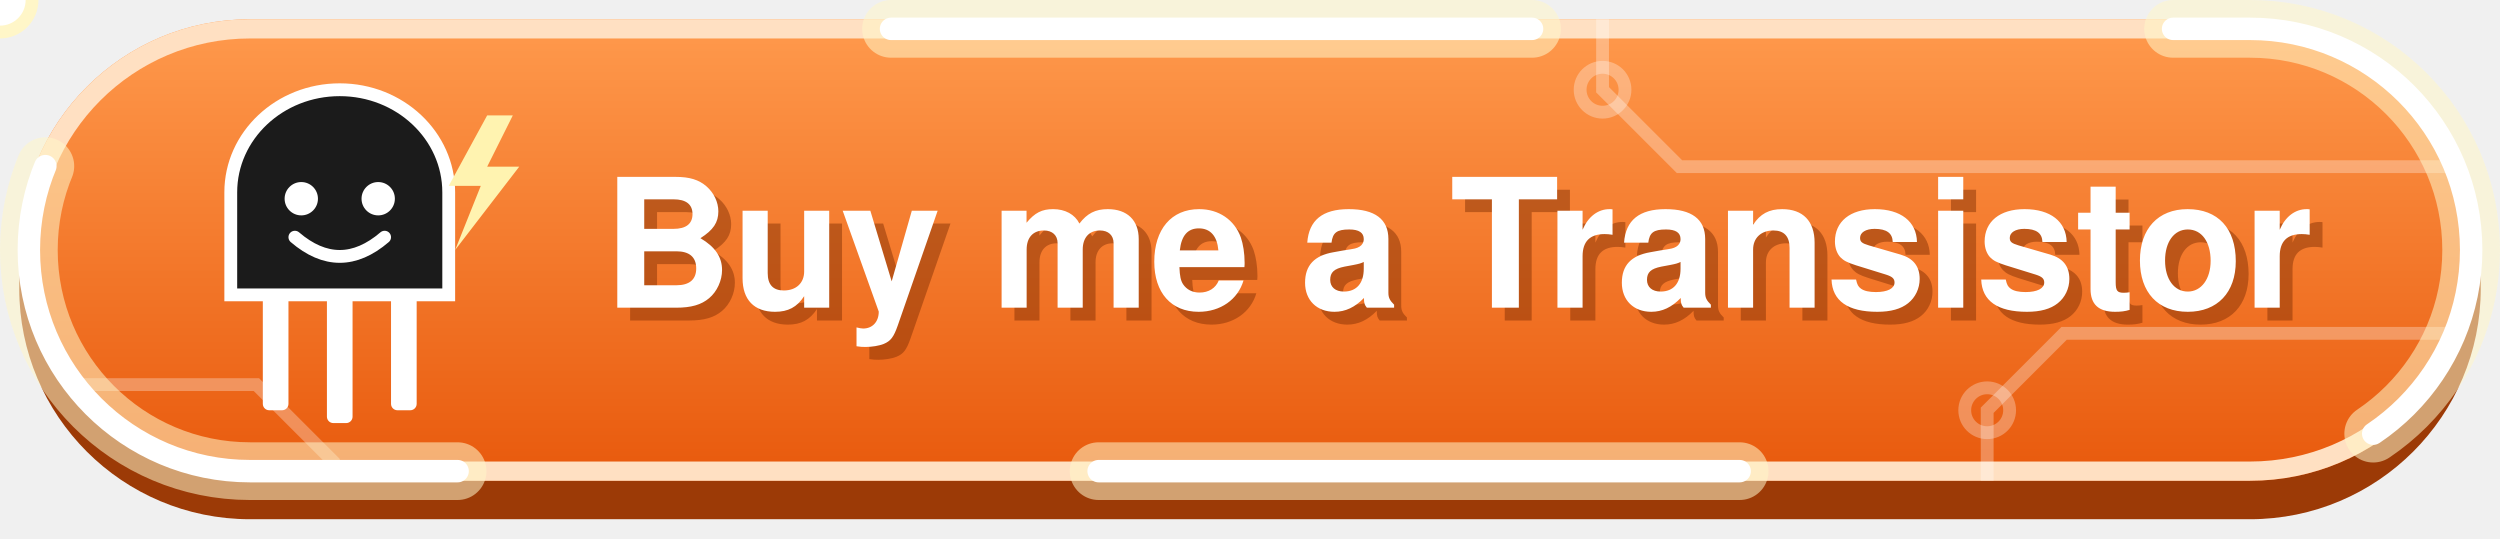
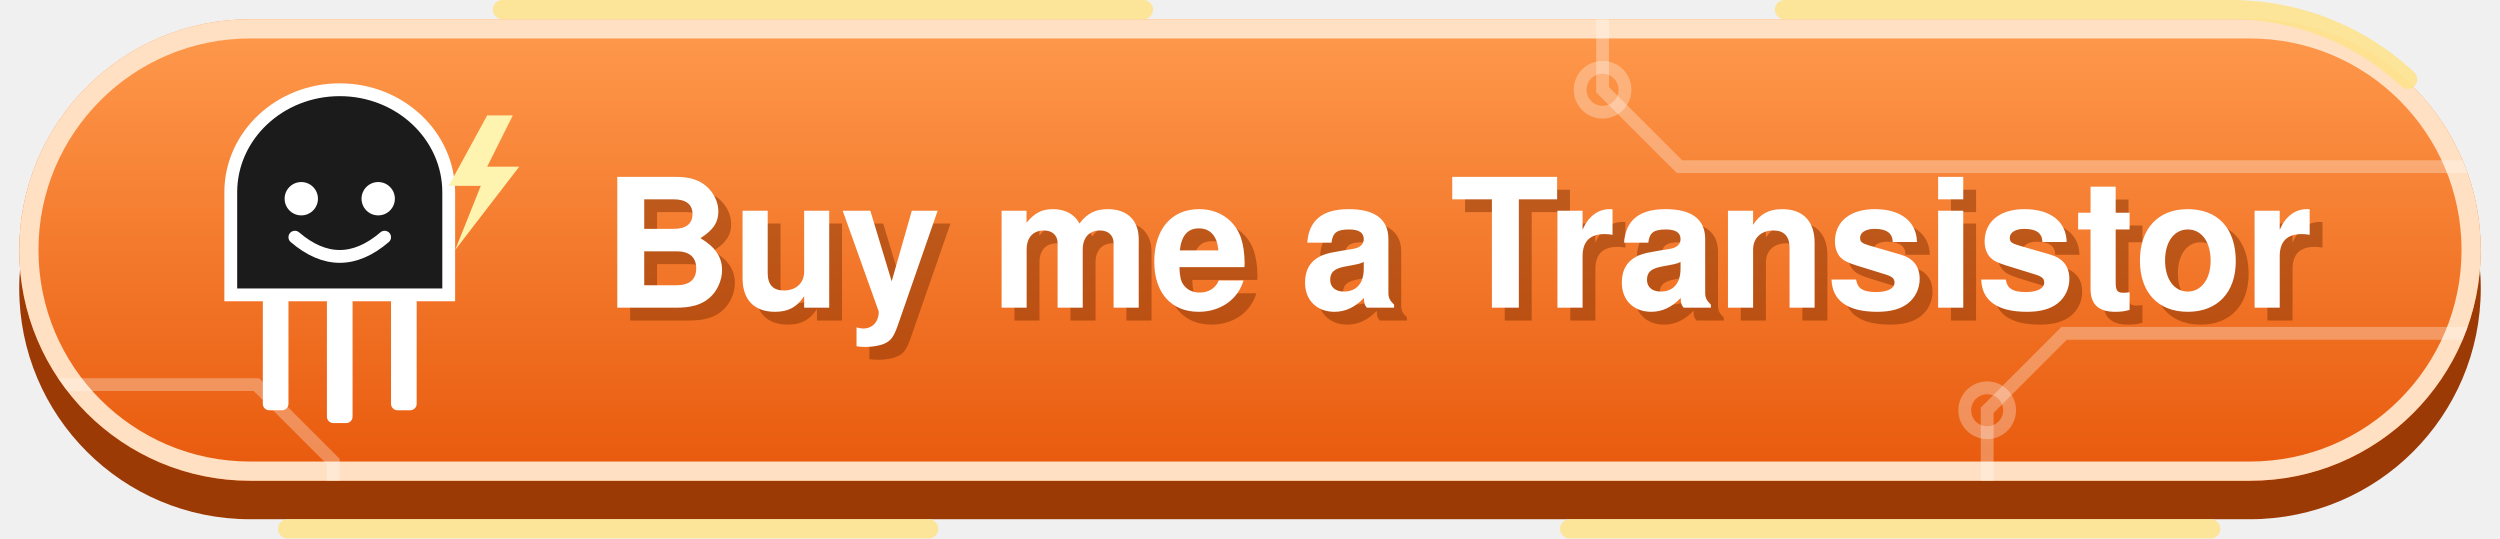
<svg xmlns="http://www.w3.org/2000/svg" width="390" height="84" viewBox="0 0 390 84">
  <defs>
    <linearGradient id="bg" x1="0" y1="0" x2="0" y2="1">
      <stop offset="0" stop-color="#ff9a4d" />
      <stop offset="1" stop-color="#e8590c" />
    </linearGradient>
    <clipPath id="btn">
      <rect x="3" y="3" width="384" height="72" rx="36" />
    </clipPath>
  </defs>
  <rect x="3" y="9" width="384" height="72" rx="36" fill="#9c3a06" />
  <rect x="3" y="3" width="384" height="72" rx="36" fill="url(#bg)" />
  <rect x="4.5" y="4.5" width="381" height="69" rx="34.5" fill="none" stroke="#ffe0c2" stroke-width="3" />
  <g clip-path="url(#btn)" stroke="#ffffff" stroke-opacity="0.3" stroke-width="2" fill="none">
    <path d="M250 3 V14 L262 26 H390" />
    <circle cx="250" cy="14" r="3.5" />
    <path d="M310 75 V64 L322 52 H390" />
    <circle cx="310" cy="64" r="3.5" />
    <path d="M0 60 H40 L52 72 V80" />
  </g>
-   <g fill="none">
-     <rect x="4.5" y="4.5" width="381" height="69" rx="34.5" pathLength="100" stroke="#fff6c8" stroke-width="9" stroke-opacity="0.55" stroke-linecap="round" stroke-dasharray="100 100" stroke-dashoffset="100">
-       <animate attributeName="stroke-dashoffset" values="100;0;0;0;100" keyTimes="0;0.267;0.489;0.49;1" dur="4.5s" repeatCount="indefinite" />
-       <animate attributeName="opacity" values="1;1;1;0;0" keyTimes="0;0.267;0.333;0.489;1" dur="4.5s" repeatCount="indefinite" />
-     </rect>
-     <rect x="4.5" y="4.5" width="381" height="69" rx="34.5" pathLength="100" stroke="#ffffff" stroke-width="3.5" stroke-linecap="round" stroke-dasharray="100 100" stroke-dashoffset="100">
-       <animate attributeName="stroke-dashoffset" values="100;0;0;0;100" keyTimes="0;0.267;0.489;0.49;1" dur="4.5s" repeatCount="indefinite" />
-       <animate attributeName="stroke" values="#ffffff;#ffffff;#fff6c8;#ffffff;#ffffff" keyTimes="0;0.267;0.30;0.333;1" dur="4.5s" repeatCount="indefinite" />
-       <animate attributeName="stroke-width" values="3.5;3.5;6;3.5;3.5" keyTimes="0;0.267;0.30;0.333;1" dur="4.5s" repeatCount="indefinite" />
-       <animate attributeName="opacity" values="1;1;1;0;0" keyTimes="0;0.267;0.333;0.489;1" dur="4.5s" repeatCount="indefinite" />
-     </rect>
-     <circle r="5" fill="#ffffff" stroke="#fff6c8" stroke-width="2">
-       <animateMotion dur="4.5s" repeatCount="indefinite" keyPoints="0;1;1" keyTimes="0;0.267;1" calcMode="linear" path="M39 4.5 H351 A34.5 34.5 0 0 1 351 73.5 H39 A34.5 34.5 0 0 1 39 4.5 Z" />
-       <animate attributeName="opacity" values="1;1;0;0" keyTimes="0;0.267;0.28;1" dur="4.5s" repeatCount="indefinite" />
-     </circle>
-   </g>
+   <path d="M1.5 42 A40.5 40.5 0 0 1 42 1.5 H348 A40.5 40.5 0 0 1 348 82.5 H42 A40.5 40.5 0 0 1 1.5 42 Z" pathLength="100" fill="none" stroke="#fee388" stroke-opacity="0.85" stroke-width="3" stroke-linecap="round" stroke-dasharray="100 100" stroke-dashoffset="100">
+     <animate attributeName="stroke-dashoffset" values="100;0;0;100;100" keyTimes="0;0.238;0.297;0.298;1" dur="4.2s" repeatCount="indefinite" />
+     <animate attributeName="stroke" values="#fee388;#fee388;#ffffff;#ffffff;#fee388;#fee388" keyTimes="0;0.238;0.240;0.262;0.263;1" dur="4.2s" repeatCount="indefinite" />
+     <animate attributeName="stroke-width" values="3;3;4.5;4.5;3;3" keyTimes="0;0.238;0.240;0.262;0.263;1" dur="4.2s" repeatCount="indefinite" />
+     <animate attributeName="opacity" values="1;1;0;0" keyTimes="0;0.262;0.297;1" dur="4.2s" repeatCount="indefinite" />
+   </path>
+   <circle r="3.3" fill="#ffffff" opacity="0">
+     <animateMotion dur="4.2s" repeatCount="indefinite" keyPoints="0;1;1" keyTimes="0;0.238;1" calcMode="linear" path="M1.5 42 A40.5 40.5 0 0 1 42 1.5 H348 A40.5 40.5 0 0 1 348 82.5 H42 A40.5 40.5 0 0 1 1.5 42 Z" />
+     <animate attributeName="opacity" values="1;1;0;0" keyTimes="0;0.236;0.238;1" dur="4.2s" repeatCount="indefinite" />
+   </circle>
  <g transform="translate(34,14)">
    <rect x="7" y="30" width="4" height="20" rx="1" fill="#ffffff" />
    <rect x="17" y="30" width="4" height="22" rx="1" fill="#ffffff" />
    <rect x="27" y="30" width="4" height="20" rx="1" fill="#ffffff" />
    <path d="M2 32 V16 A17 16 0 0 1 36 16 V32 Z" fill="#1b1b1b" stroke="#ffffff" stroke-width="2" />
    <circle cx="13" cy="17" r="2.6" fill="#ffffff" />
    <ellipse cx="25" cy="17" rx="2.6" ry="2.6" fill="#ffffff">
      <animate attributeName="ry" values="2.6;2.6;0.4;2.6;2.6" keyTimes="0;0.80;0.87;0.94;1" dur="3s" repeatCount="indefinite" />
    </ellipse>
    <path d="M12 23 Q19 29 26 23" stroke="#ffffff" stroke-width="2" fill="none" stroke-linecap="round" />
    <path d="M42 4 L36 15 H41 L37 25 L47 12 H42 L46 4 Z" fill="#fff3b0">
      <animate attributeName="opacity" values="1;0.15;1;1" keyTimes="0;0.15;0.3;1" dur="1.4s" repeatCount="indefinite" />
    </path>
  </g>
  <text x="96" y="50" font-family="Segoe UI, Helvetica, Arial, sans-serif" font-size="28" font-weight="800" fill="#7a2c00" fill-opacity="0.45">Buy me a Transistor</text>
  <text x="94" y="48" font-family="Segoe UI, Helvetica, Arial, sans-serif" font-size="28" font-weight="800" fill="#ffffff">Buy me a Transistor</text>
  <g clip-path="url(#btn)">
    <rect x="-80" y="0" width="50" height="84" fill="#ffffff" fill-opacity="0.28" transform="skewX(-20)">
      <animate attributeName="x" values="-80;520;520" keyTimes="0;0.35;1" dur="3s" repeatCount="indefinite" />
    </rect>
  </g>
</svg>
